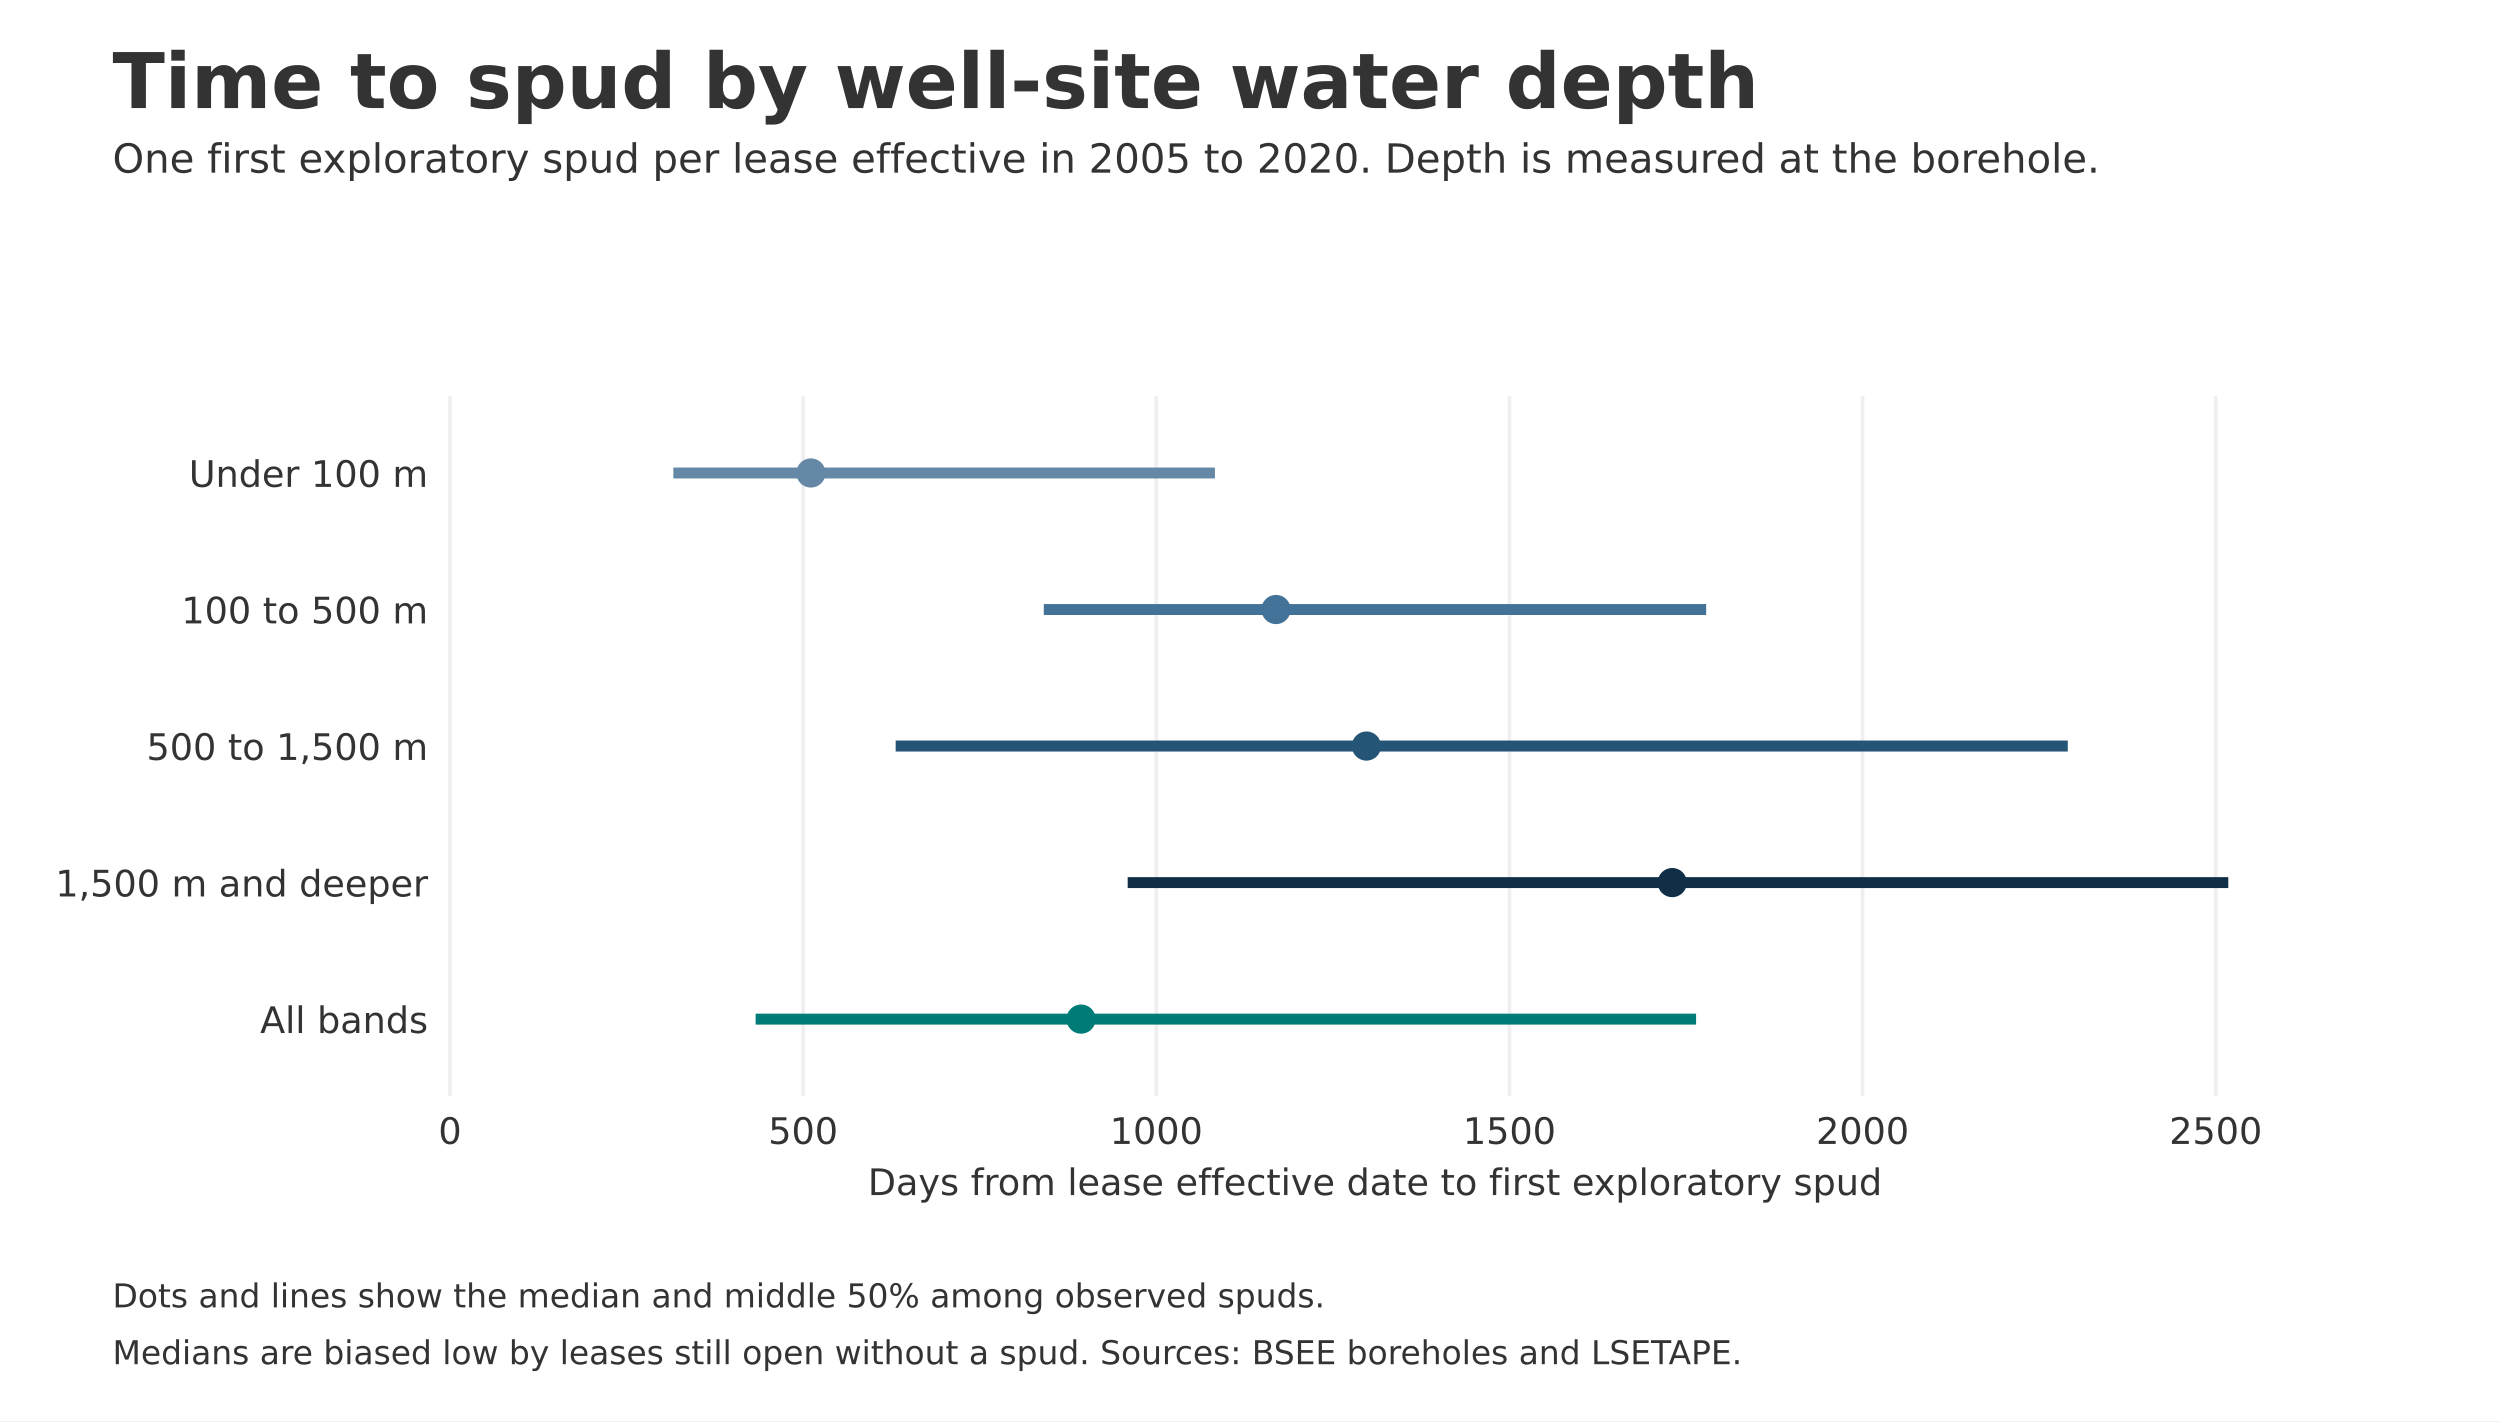
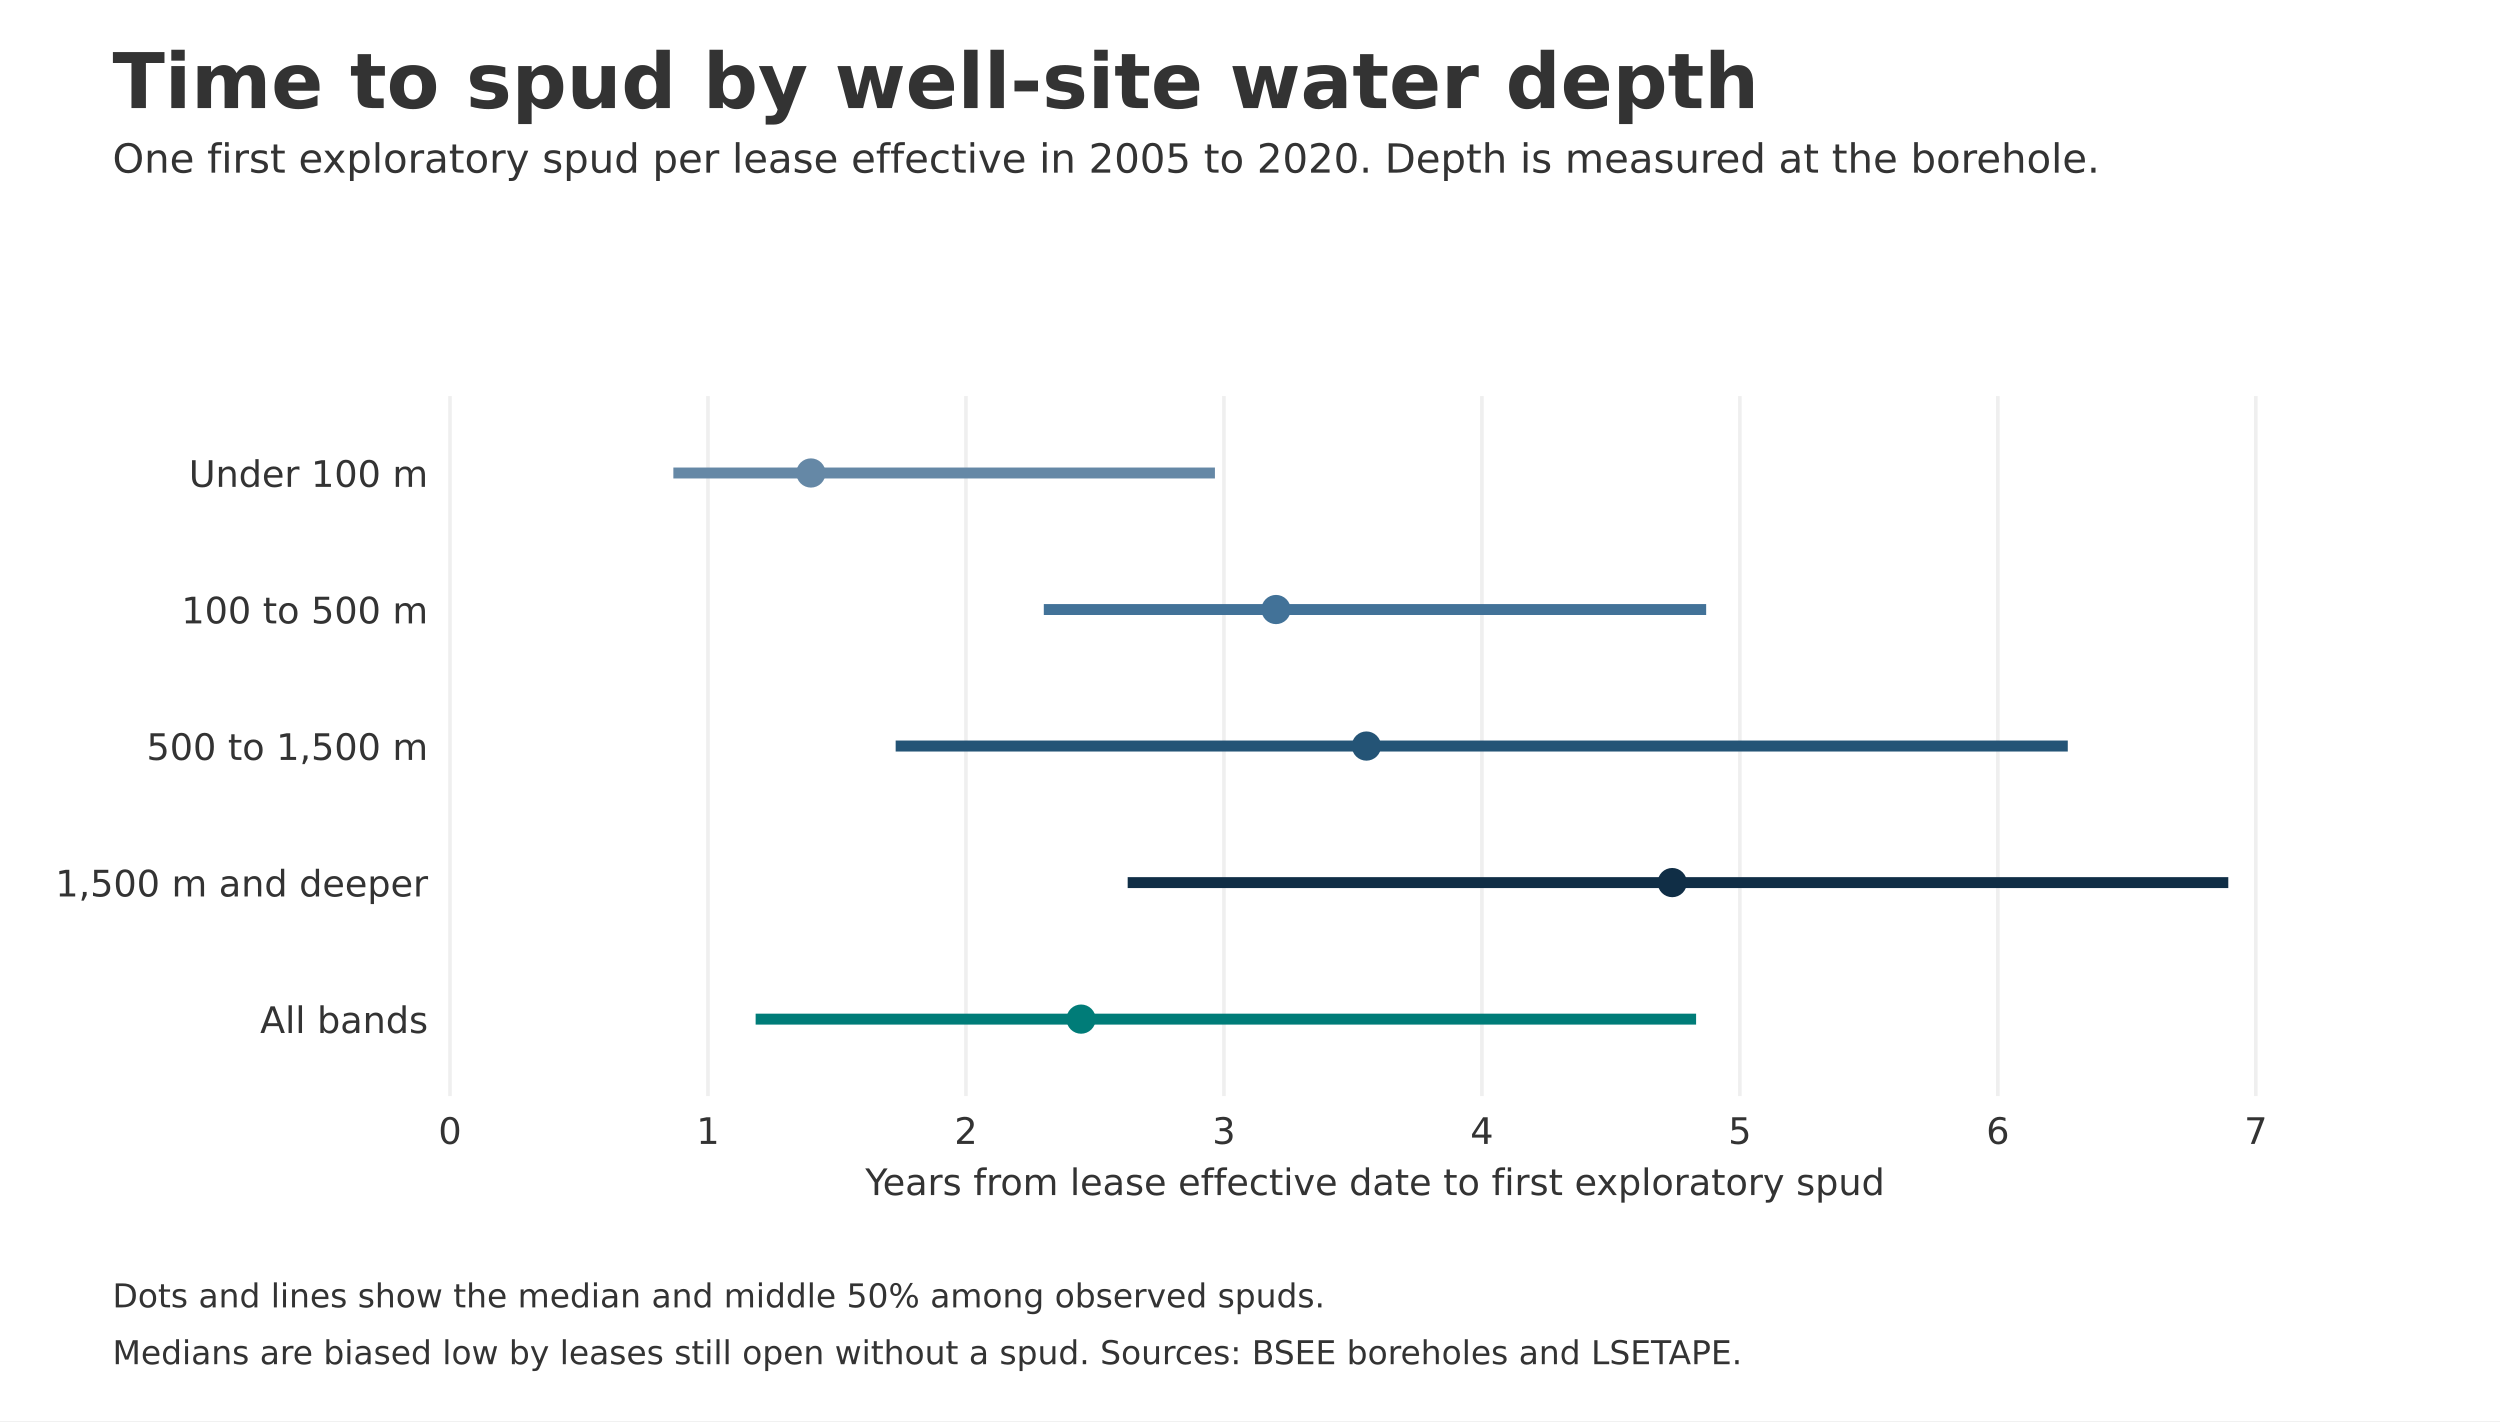
<svg xmlns="http://www.w3.org/2000/svg" xmlns:xlink="http://www.w3.org/1999/xlink" width="684pt" height="388.8pt" viewBox="0 0 684 388.8" version="1.1">
  <defs>
    <style type="text/css">*{stroke-linejoin: round; stroke-linecap: butt}</style>
  </defs>
  <g id="figure_1">
    <g id="patch_1">
      <path d="M 0 388.8  L 684 388.8  L 684 0  L 0 0  z " style="fill: #ffffff" />
    </g>
    <g id="axes_1">
      <g id="patch_2">
        <path d="M 123.12 299.376  L 629.28 299.376  L 629.28 108.864  L 123.12 108.864  z " style="fill: #ffffff" />
      </g>
      <g id="matplotlib.axis_1">
        <g id="xtick_1">
          <g id="line2d_1">
            <path d="M 123.12 299.376  L 123.12 108.864  " style="fill: none; stroke: #efefef; stroke-linecap: square" />
          </g>
          <g id="line2d_2" />
          <g id="text_1">
            <text style="font-size: 10px; font-family: 'DejaVu Sans'; text-anchor: middle; fill: #333333" x="123.12" y="312.974" transform="rotate(-0 123.12 312.9737)">0</text>
          </g>
        </g>
        <g id="xtick_2">
          <g id="line2d_3">
-             <path d="M 219.741 299.376  L 219.741 108.864  " style="fill: none; stroke: #efefef; stroke-linecap: square" />
+             <path d="M 193.702 299.376  L 193.702 108.864  " style="fill: none; stroke: #efefef; stroke-linecap: square" />
          </g>
          <g id="line2d_4" />
          <g id="text_2">
-             <text style="font-size: 10px; font-family: 'DejaVu Sans'; text-anchor: middle; fill: #333333" x="219.741" y="312.974" transform="rotate(-0 219.7412 312.9737)">500</text>
+             <text style="font-size: 10px; font-family: 'DejaVu Sans'; text-anchor: middle; fill: #333333" x="193.702" y="312.974" transform="rotate(-0 193.7018 312.9737)">1</text>
          </g>
        </g>
        <g id="xtick_3">
          <g id="line2d_5">
-             <path d="M 316.362 299.376  L 316.362 108.864  " style="fill: none; stroke: #efefef; stroke-linecap: square" />
+             <path d="M 264.284 299.376  L 264.284 108.864  " style="fill: none; stroke: #efefef; stroke-linecap: square" />
          </g>
          <g id="line2d_6" />
          <g id="text_3">
-             <text style="font-size: 10px; font-family: 'DejaVu Sans'; text-anchor: middle; fill: #333333" x="316.362" y="312.974" transform="rotate(-0 316.3625 312.9737)">1000</text>
+             <text style="font-size: 10px; font-family: 'DejaVu Sans'; text-anchor: middle; fill: #333333" x="264.284" y="312.974" transform="rotate(-0 264.2836 312.9737)">2</text>
          </g>
        </g>
        <g id="xtick_4">
          <g id="line2d_7">
-             <path d="M 412.984 299.376  L 412.984 108.864  " style="fill: none; stroke: #efefef; stroke-linecap: square" />
+             <path d="M 334.865 299.376  L 334.865 108.864  " style="fill: none; stroke: #efefef; stroke-linecap: square" />
          </g>
          <g id="line2d_8" />
          <g id="text_4">
-             <text style="font-size: 10px; font-family: 'DejaVu Sans'; text-anchor: middle; fill: #333333" x="412.984" y="312.974" transform="rotate(-0 412.9837 312.9737)">1500</text>
+             <text style="font-size: 10px; font-family: 'DejaVu Sans'; text-anchor: middle; fill: #333333" x="334.865" y="312.974" transform="rotate(-0 334.8654 312.9737)">3</text>
          </g>
        </g>
        <g id="xtick_5">
          <g id="line2d_9">
-             <path d="M 509.605 299.376  L 509.605 108.864  " style="fill: none; stroke: #efefef; stroke-linecap: square" />
+             <path d="M 405.447 299.376  L 405.447 108.864  " style="fill: none; stroke: #efefef; stroke-linecap: square" />
          </g>
          <g id="line2d_10" />
          <g id="text_5">
-             <text style="font-size: 10px; font-family: 'DejaVu Sans'; text-anchor: middle; fill: #333333" x="509.605" y="312.974" transform="rotate(-0 509.6049 312.9737)">2000</text>
+             <text style="font-size: 10px; font-family: 'DejaVu Sans'; text-anchor: middle; fill: #333333" x="405.447" y="312.974" transform="rotate(-0 405.4472 312.9737)">4</text>
          </g>
        </g>
        <g id="xtick_6">
          <g id="line2d_11">
-             <path d="M 606.226 299.376  L 606.226 108.864  " style="fill: none; stroke: #efefef; stroke-linecap: square" />
+             <path d="M 476.029 299.376  L 476.029 108.864  " style="fill: none; stroke: #efefef; stroke-linecap: square" />
          </g>
          <g id="line2d_12" />
          <g id="text_6">
-             <text style="font-size: 10px; font-family: 'DejaVu Sans'; text-anchor: middle; fill: #333333" x="606.226" y="312.974" transform="rotate(-0 606.2262 312.9737)">2500</text>
+             <text style="font-size: 10px; font-family: 'DejaVu Sans'; text-anchor: middle; fill: #333333" x="476.029" y="312.974" transform="rotate(-0 476.0291 312.9737)">5</text>
          </g>
        </g>
-         <g id="text_7">
-           <text style="font-size: 10px; font-family: 'DejaVu Sans'; text-anchor: middle; fill: #333333" x="376.2" y="326.974" transform="rotate(-0 376.2 326.9744)">Days from lease effective date to first exploratory spud</text>
+         <g id="xtick_7">
+           <g id="line2d_13">
+             <path d="M 546.611 299.376  L 546.611 108.864  " style="fill: none; stroke: #efefef; stroke-linecap: square" />
+           </g>
+           <g id="line2d_14" />
+           <g id="text_7">
+             <text style="font-size: 10px; font-family: 'DejaVu Sans'; text-anchor: middle; fill: #333333" x="546.611" y="312.974" transform="rotate(-0 546.6109 312.9737)">6</text>
+           </g>
+         </g>
+         <g id="xtick_8">
+           <g id="line2d_15">
+             <path d="M 617.193 299.376  L 617.193 108.864  " style="fill: none; stroke: #efefef; stroke-linecap: square" />
+           </g>
+           <g id="line2d_16" />
+           <g id="text_8">
+             <text style="font-size: 10px; font-family: 'DejaVu Sans'; text-anchor: middle; fill: #333333" x="617.193" y="312.974" transform="rotate(-0 617.1927 312.9737)">7</text>
+           </g>
+         </g>
+         <g id="text_9">
+           <text style="font-size: 10px; font-family: 'DejaVu Sans'; text-anchor: middle; fill: #333333" x="376.2" y="326.974" transform="rotate(-0 376.2 326.9744)">Years from lease effective date to first exploratory spud</text>
        </g>
      </g>
      <g id="matplotlib.axis_2">
        <g id="ytick_1">
-           <g id="line2d_13" />
-           <g id="text_8">
+           <g id="line2d_17" />
+           <g id="text_10">
            <text style="font-size: 10px; font-family: 'DejaVu Sans'; text-anchor: end; fill: #333333" x="117.12" y="133.209" transform="rotate(-0 117.12 133.2086)">Under 100 m</text>
          </g>
        </g>
        <g id="ytick_2">
-           <g id="line2d_14" />
-           <g id="text_9">
+           <g id="line2d_18" />
+           <g id="text_11">
            <text style="font-size: 10px; font-family: 'DejaVu Sans'; text-anchor: end; fill: #333333" x="117.12" y="170.564" transform="rotate(-0 117.12 170.5635)">100 to 500 m</text>
          </g>
        </g>
        <g id="ytick_3">
-           <g id="line2d_15" />
-           <g id="text_10">
+           <g id="line2d_19" />
+           <g id="text_12">
            <text style="font-size: 10px; font-family: 'DejaVu Sans'; text-anchor: end; fill: #333333" x="117.12" y="207.919" transform="rotate(-0 117.12 207.9188)">500 to 1,500 m</text>
          </g>
        </g>
        <g id="ytick_4">
-           <g id="line2d_16" />
-           <g id="text_11">
+           <g id="line2d_20" />
+           <g id="text_13">
            <text style="font-size: 10px; font-family: 'DejaVu Sans'; text-anchor: end; fill: #333333" x="117.12" y="245.275" transform="rotate(-0 117.12 245.2745)">1,500 m and deeper</text>
          </g>
        </g>
        <g id="ytick_5">
-           <g id="line2d_17" />
-           <g id="text_12">
+           <g id="line2d_21" />
+           <g id="text_14">
            <text style="font-size: 10px; font-family: 'DejaVu Sans'; text-anchor: end; fill: #333333" x="117.12" y="282.63" transform="rotate(-0 117.12 282.6298)">All bands</text>
          </g>
        </g>
      </g>
-       <g id="line2d_18">
+       <g id="line2d_22">
        <path d="M 185.731 129.409  L 330.904 129.409  " style="fill: none; stroke: #6588a6; stroke-width: 3; stroke-linecap: square" />
      </g>
-       <g id="line2d_19">
+       <g id="line2d_23">
        <defs>
          <path id="m942c2bf03a" d="M 0 3.5  C 0.928 3.5 1.819 3.131 2.475 2.475  C 3.131 1.819 3.5 0.928 3.5 0  C 3.5 -0.928 3.131 -1.819 2.475 -2.475  C 1.819 -3.131 0.928 -3.5 0 -3.5  C -0.928 -3.5 -1.819 -3.131 -2.475 -2.475  C -3.131 -1.819 -3.5 -0.928 -3.5 0  C -3.5 0.928 -3.131 1.819 -2.475 2.475  C -1.819 3.131 -0.928 3.5 0 3.5  z " style="stroke: #6588a6" />
        </defs>
        <g>
          <use xlink:href="#m942c2bf03a" x="221.867" y="129.409" style="fill: #6588a6; stroke: #6588a6" />
        </g>
      </g>
-       <g id="line2d_20">
+       <g id="line2d_24">
        <path d="M 287.086 166.765  L 465.304 166.765  " style="fill: none; stroke: #427298; stroke-width: 3; stroke-linecap: square" />
      </g>
-       <g id="line2d_21">
+       <g id="line2d_25">
        <defs>
          <path id="m6487ddf5b7" d="M 0 3.5  C 0.928 3.5 1.819 3.131 2.475 2.475  C 3.131 1.819 3.5 0.928 3.5 0  C 3.5 -0.928 3.131 -1.819 2.475 -2.475  C 1.819 -3.131 0.928 -3.5 0 -3.5  C -0.928 -3.5 -1.819 -3.131 -2.475 -2.475  C -3.131 -1.819 -3.5 -0.928 -3.5 0  C -3.5 0.928 -3.131 1.819 -2.475 2.475  C -1.819 3.131 -0.928 3.5 0 3.5  z " style="stroke: #427298" />
        </defs>
        <g>
          <use xlink:href="#m6487ddf5b7" x="349.117" y="166.765" style="fill: #427298; stroke: #427298" />
        </g>
      </g>
-       <g id="line2d_22">
+       <g id="line2d_26">
        <path d="M 246.554 204.12  L 564.244 204.12  " style="fill: none; stroke: #245476; stroke-width: 3; stroke-linecap: square" />
      </g>
-       <g id="line2d_23">
+       <g id="line2d_27">
        <defs>
          <path id="m08c0872931" d="M 0 3.5  C 0.928 3.5 1.819 3.131 2.475 2.475  C 3.131 1.819 3.5 0.928 3.5 0  C 3.5 -0.928 3.131 -1.819 2.475 -2.475  C 1.819 -3.131 0.928 -3.5 0 -3.5  C -0.928 -3.5 -1.819 -3.131 -2.475 -2.475  C -3.131 -1.819 -3.5 -0.928 -3.5 0  C -3.5 0.928 -3.131 1.819 -2.475 2.475  C -1.819 3.131 -0.928 3.5 0 3.5  z " style="stroke: #245476" />
        </defs>
        <g>
          <use xlink:href="#m08c0872931" x="373.852" y="204.12" style="fill: #245476; stroke: #245476" />
        </g>
      </g>
-       <g id="line2d_24">
+       <g id="line2d_28">
        <path d="M 310.034 241.475  L 608.159 241.475  " style="fill: none; stroke: #102e46; stroke-width: 3; stroke-linecap: square" />
      </g>
-       <g id="line2d_25">
+       <g id="line2d_29">
        <defs>
          <path id="mf470e7955b" d="M 0 3.5  C 0.928 3.5 1.819 3.131 2.475 2.475  C 3.131 1.819 3.5 0.928 3.5 0  C 3.5 -0.928 3.131 -1.819 2.475 -2.475  C 1.819 -3.131 0.928 -3.5 0 -3.5  C -0.928 -3.5 -1.819 -3.131 -2.475 -2.475  C -3.131 -1.819 -3.5 -0.928 -3.5 0  C -3.5 0.928 -3.131 1.819 -2.475 2.475  C -1.819 3.131 -0.928 3.5 0 3.5  z " style="stroke: #102e46" />
        </defs>
        <g>
          <use xlink:href="#mf470e7955b" x="457.526" y="241.475" style="fill: #102e46; stroke: #102e46" />
        </g>
      </g>
-       <g id="line2d_26">
+       <g id="line2d_30">
        <path d="M 208.243 278.831  L 462.55 278.831  " style="fill: none; stroke: #007c78; stroke-width: 3; stroke-linecap: square" />
      </g>
-       <g id="line2d_27">
+       <g id="line2d_31">
        <defs>
          <path id="m48ffb13593" d="M 0 3.5  C 0.928 3.5 1.819 3.131 2.475 2.475  C 3.131 1.819 3.5 0.928 3.5 0  C 3.5 -0.928 3.131 -1.819 2.475 -2.475  C 1.819 -3.131 0.928 -3.5 0 -3.5  C -0.928 -3.5 -1.819 -3.131 -2.475 -2.475  C -3.131 -1.819 -3.5 -0.928 -3.5 0  C -3.5 0.928 -3.131 1.819 -2.475 2.475  C -1.819 3.131 -0.928 3.5 0 3.5  z " style="stroke: #007c78" />
        </defs>
        <g>
          <use xlink:href="#m48ffb13593" x="295.782" y="278.831" style="fill: #007c78; stroke: #007c78" />
        </g>
      </g>
    </g>
-     <g id="text_13">
+     <g id="text_15">
      <text style="font-weight: 700; font-size: 21px; font-family: 'DejaVu Sans'; text-anchor: start; fill: #333333" x="30.78" y="29.565" transform="rotate(-0 30.78 29.56472)">Time to spud by well-site water depth</text>
    </g>
-     <g id="text_14">
+     <g id="text_16">
      <text style="font-size: 11px; font-family: 'DejaVu Sans'; text-anchor: start; fill: #333333" x="30.78" y="47.238" transform="rotate(-0 30.78 47.23828)">One first exploratory spud per lease effective in 2005 to 2020. Depth is measured at the borehole.</text>
    </g>
-     <g id="text_15">
+     <g id="text_17">
      <text style="font-size: 9px; font-family: 'DejaVu Sans'; text-anchor: start; fill: #333333" x="30.78" y="357.696" transform="rotate(-0 30.78 357.696)">Dots and lines show the median and middle 50% among observed spuds.</text>
    </g>
-     <g id="text_16">
+     <g id="text_18">
      <text style="font-size: 9px; font-family: 'DejaVu Sans'; text-anchor: start; fill: #333333" x="30.78" y="373.248" transform="rotate(-0 30.78 373.248)">Medians are biased low by leases still open without a spud. Sources: BSEE boreholes and LSETAPE.</text>
    </g>
  </g>
</svg>
